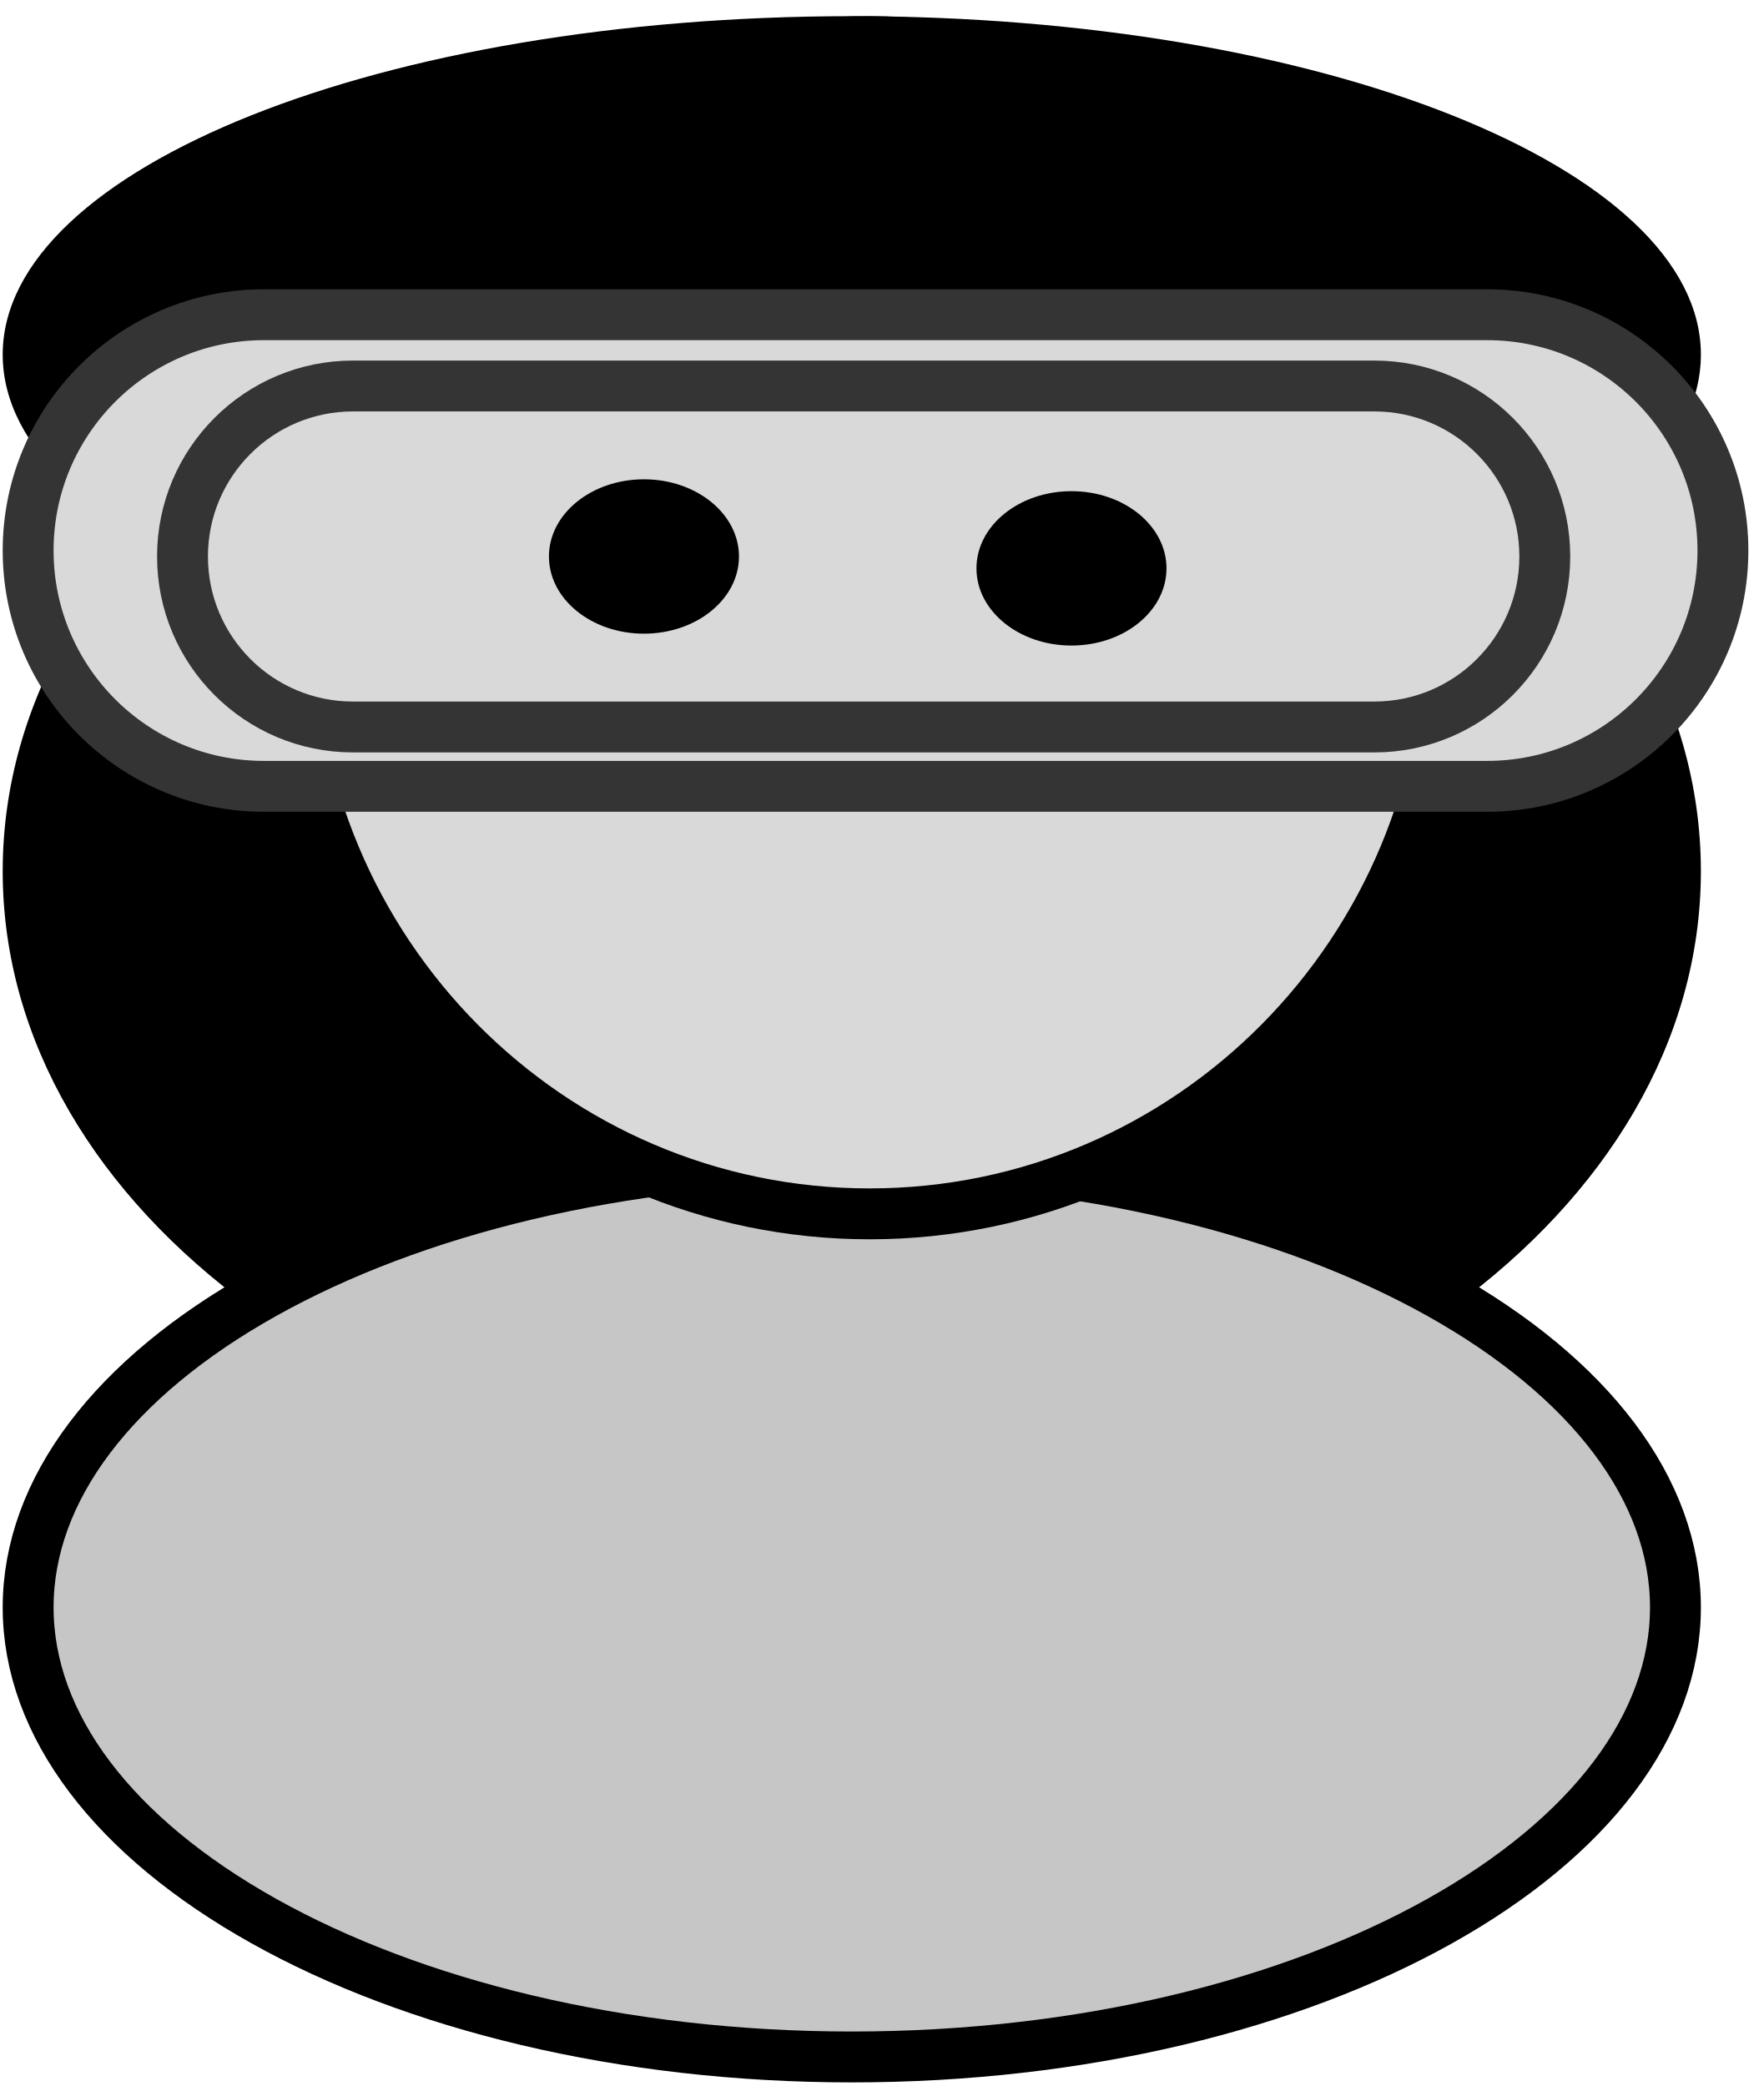
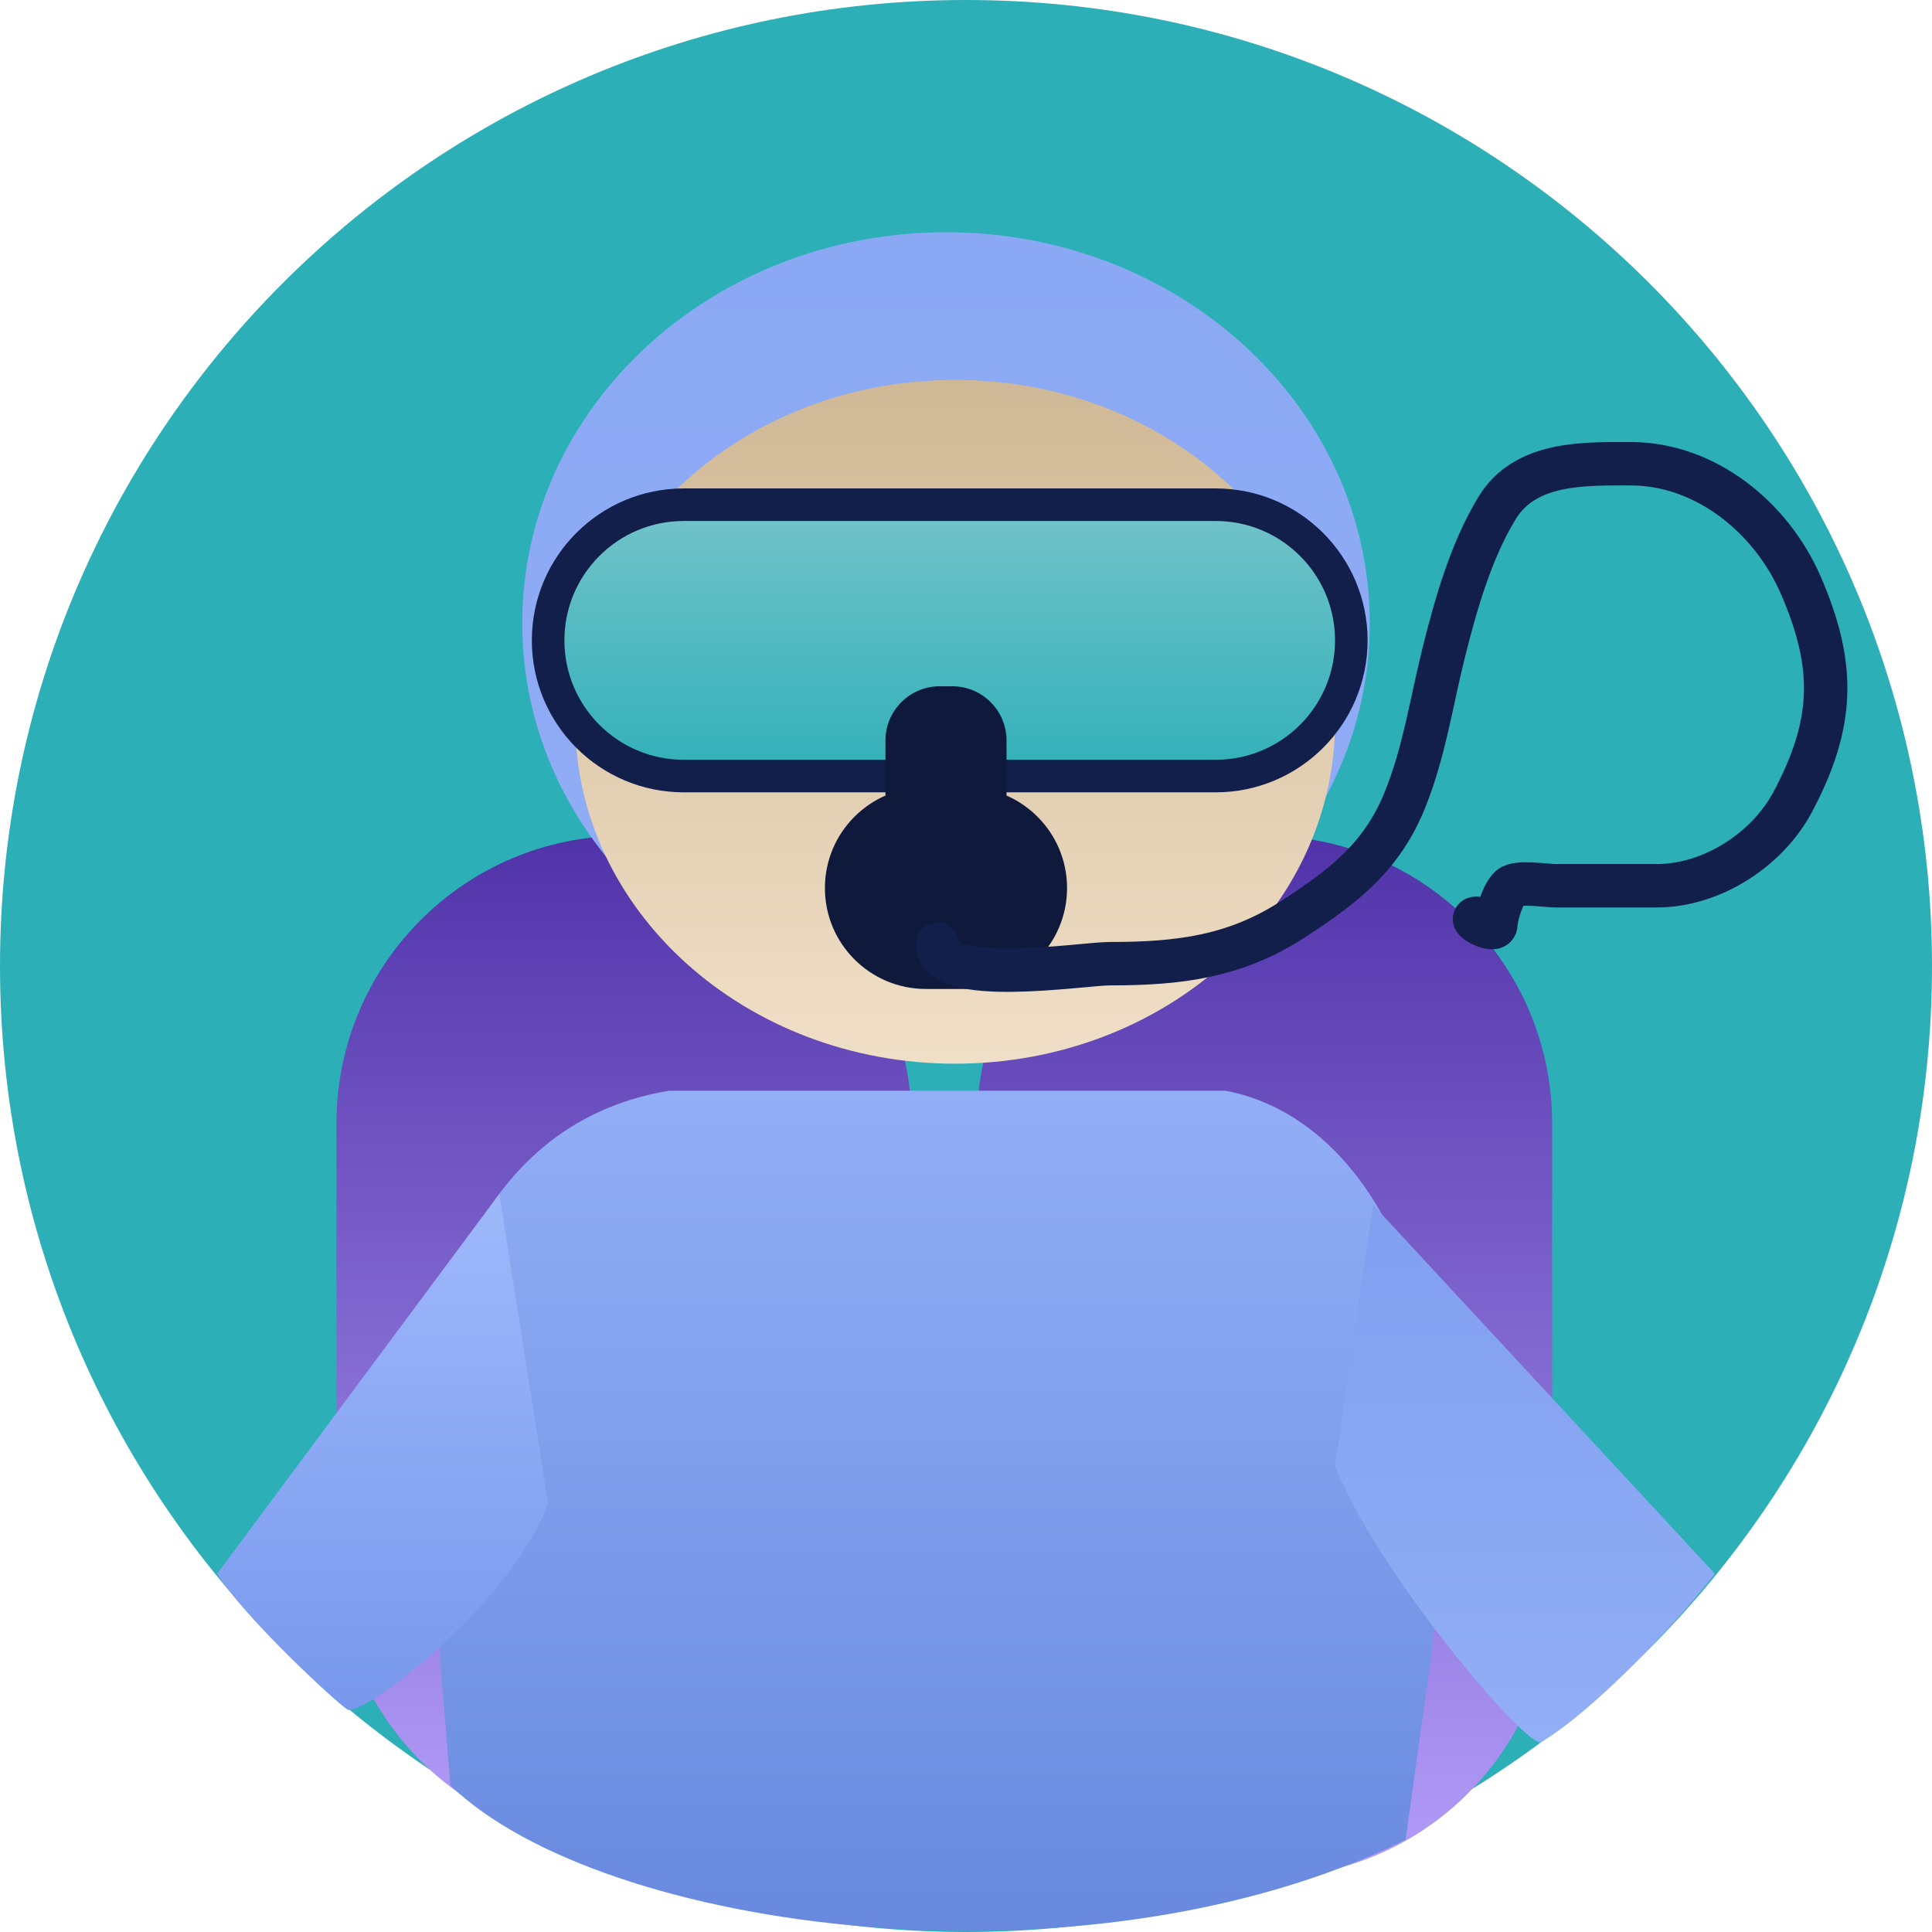
- <svg xmlns="http://www.w3.org/2000/svg" width="104" height="123" viewBox="0 0 104 123" fill="none">
-   <ellipse cx="50.223" cy="51.368" rx="50.064" ry="36.41" fill="black" />
-   <path d="M98.787 94.78C98.787 101.727 93.736 108.327 84.891 113.275C76.094 118.196 63.84 121.287 50.223 121.287C36.606 121.287 24.352 118.196 15.555 113.275C6.709 108.327 1.659 101.727 1.659 94.78C1.659 87.832 6.709 81.233 15.555 76.284C24.352 71.363 36.606 68.272 50.223 68.272C63.84 68.272 76.094 71.363 84.891 76.284C93.736 81.233 98.787 87.832 98.787 94.78Z" fill="#C6C6C6" stroke="black" stroke-width="3" />
-   <path d="M85.483 37.014C85.483 56.115 70.153 71.574 51.273 71.574C32.393 71.574 17.063 56.115 17.063 37.014C17.063 17.913 32.393 2.454 51.273 2.454C70.153 2.454 85.483 17.913 85.483 37.014Z" fill="#D9D9D9" stroke="black" stroke-width="3" />
-   <ellipse cx="50.223" cy="20.91" rx="50.064" ry="19.956" fill="black" />
-   <rect x="1.659" y="18.558" width="99.928" height="27.808" rx="13.904" fill="#D9D9D9" stroke="#343434" stroke-width="3" />
-   <rect x="10.761" y="22.76" width="80.323" height="20.106" rx="10.053" fill="#D9D9D9" stroke="#343434" stroke-width="3" />
-   <ellipse cx="37.969" cy="32.813" rx="5.602" ry="4.551" fill="black" />
-   <ellipse cx="63.176" cy="33.513" rx="5.602" ry="4.551" fill="black" />
+ <svg xmlns="http://www.w3.org/2000/svg" width="178" height="178" viewBox="0 0 178 178" fill="none">
+   <circle cx="89" cy="89" r="89" fill="#2DAFB8" />
+   <rect x="31" y="77" width="53" height="93" rx="26.5" fill="url(#paint0_linear_272_1478)" />
+   <rect x="90" y="77" width="53" height="96" rx="26.5" fill="url(#paint1_linear_272_1478)" />
+   <path d="M39.019 134.078L41.5 164.5C55.5 178 100 184 129.5 169.5L131.995 151.601L133 134.078C131.492 110.226 120.938 101.951 112.897 100.491H61.635C42.738 103.606 38.684 124.18 39.019 134.078Z" fill="url(#paint2_linear_272_1478)" />
+   <ellipse cx="87.157" cy="57.42" rx="39.041" ry="36.021" fill="url(#paint3_linear_272_1478)" />
+   <path d="M20 145L46 110L50.5 138.5C46.833 148.167 33.2 158.3 32 157.5C30.8 156.7 22.5 149 20 145Z" fill="url(#paint4_linear_272_1478)" />
+   <path d="M158 145L126.5 111L123 135C126.667 144.667 140.763 161.242 142 160.5C147 157.5 154.5 149.5 158 145Z" fill="url(#paint5_linear_272_1478)" />
+   <ellipse cx="88" cy="66.5" rx="35" ry="31.5" fill="url(#paint6_linear_272_1478)" />
+   <rect x="50.5" y="46.5" width="74" height="25" rx="12.5" fill="url(#paint7_linear_272_1478)" stroke="#121F4A" stroke-width="3" />
+   <rect x="76.001" y="72.524" width="22.309" height="18.591" rx="9.296" fill="#0E193C" />
+   <rect x="81.579" y="63.228" width="11.155" height="19.521" rx="5" fill="#0E193C" />
+   <path d="M86.367 86.992C86.367 90.966 99.677 88.787 102.253 88.787C108.676 88.787 113.841 88.152 119.269 84.599C123.864 81.592 127.326 78.925 129.439 73.699C131.225 69.279 131.88 64.662 133.028 60.073C134.13 55.664 135.546 50.691 137.946 46.779C140.541 42.552 145.921 42.725 150.243 42.725C157.103 42.725 163.204 47.647 165.929 53.958C169.115 61.334 169.029 66.581 165.198 73.832C162.808 78.355 157.642 81.608 152.636 81.608C149.534 81.608 146.432 81.608 143.33 81.608C142.475 81.608 139.787 81.162 139.143 81.741C138.433 82.38 137.868 84.324 137.813 85.198C137.76 86.046 135.168 84.599 136.019 84.599" stroke="#121F4A" stroke-width="4" stroke-linecap="round" />
+   <defs>
+     <linearGradient id="paint0_linear_272_1478" x1="57.5" y1="77" x2="57.5" y2="170" gradientUnits="userSpaceOnUse">
+       <stop stop-color="#5133A9" />
+       <stop offset="1" stop-color="#B39DF9" />
+     </linearGradient>
+     <linearGradient id="paint1_linear_272_1478" x1="116.5" y1="77" x2="116.5" y2="173" gradientUnits="userSpaceOnUse">
+       <stop stop-color="#5133A9" />
+       <stop offset="1" stop-color="#B39DF9" />
+     </linearGradient>
+     <linearGradient id="paint2_linear_272_1478" x1="86" y1="100.491" x2="86" y2="177.402" gradientUnits="userSpaceOnUse">
+       <stop stop-color="#92AEF6" />
+       <stop offset="1" stop-color="#6889DE" />
+     </linearGradient>
+     <linearGradient id="paint3_linear_272_1478" x1="87.157" y1="21.398" x2="87.157" y2="93.441" gradientUnits="userSpaceOnUse">
+       <stop stop-color="#8BA8F4" />
+       <stop offset="1" stop-color="#91ADF6" />
+     </linearGradient>
+     <linearGradient id="paint4_linear_272_1478" x1="35.25" y1="110.5" x2="35.25" y2="157.544" gradientUnits="userSpaceOnUse">
+       <stop stop-color="#9EB8FB" />
+       <stop offset="1" stop-color="#7898EC" />
+     </linearGradient>
+     <linearGradient id="paint5_linear_272_1478" x1="140.5" y1="111.5" x2="140.5" y2="160.524" gradientUnits="userSpaceOnUse">
+       <stop stop-color="#809FEF" />
+       <stop offset="1" stop-color="#92AEF6" />
+     </linearGradient>
+     <linearGradient id="paint6_linear_272_1478" x1="88" y1="35" x2="88" y2="98" gradientUnits="userSpaceOnUse">
+       <stop stop-color="#CFB895" />
+       <stop offset="1" stop-color="#F0DFC7" />
+     </linearGradient>
+     <linearGradient id="paint7_linear_272_1478" x1="87.5" y1="45" x2="87.5" y2="73" gradientUnits="userSpaceOnUse">
+       <stop stop-color="#77C4CA" />
+       <stop offset="1" stop-color="#2DAFB8" />
+     </linearGradient>
+   </defs>
</svg>
